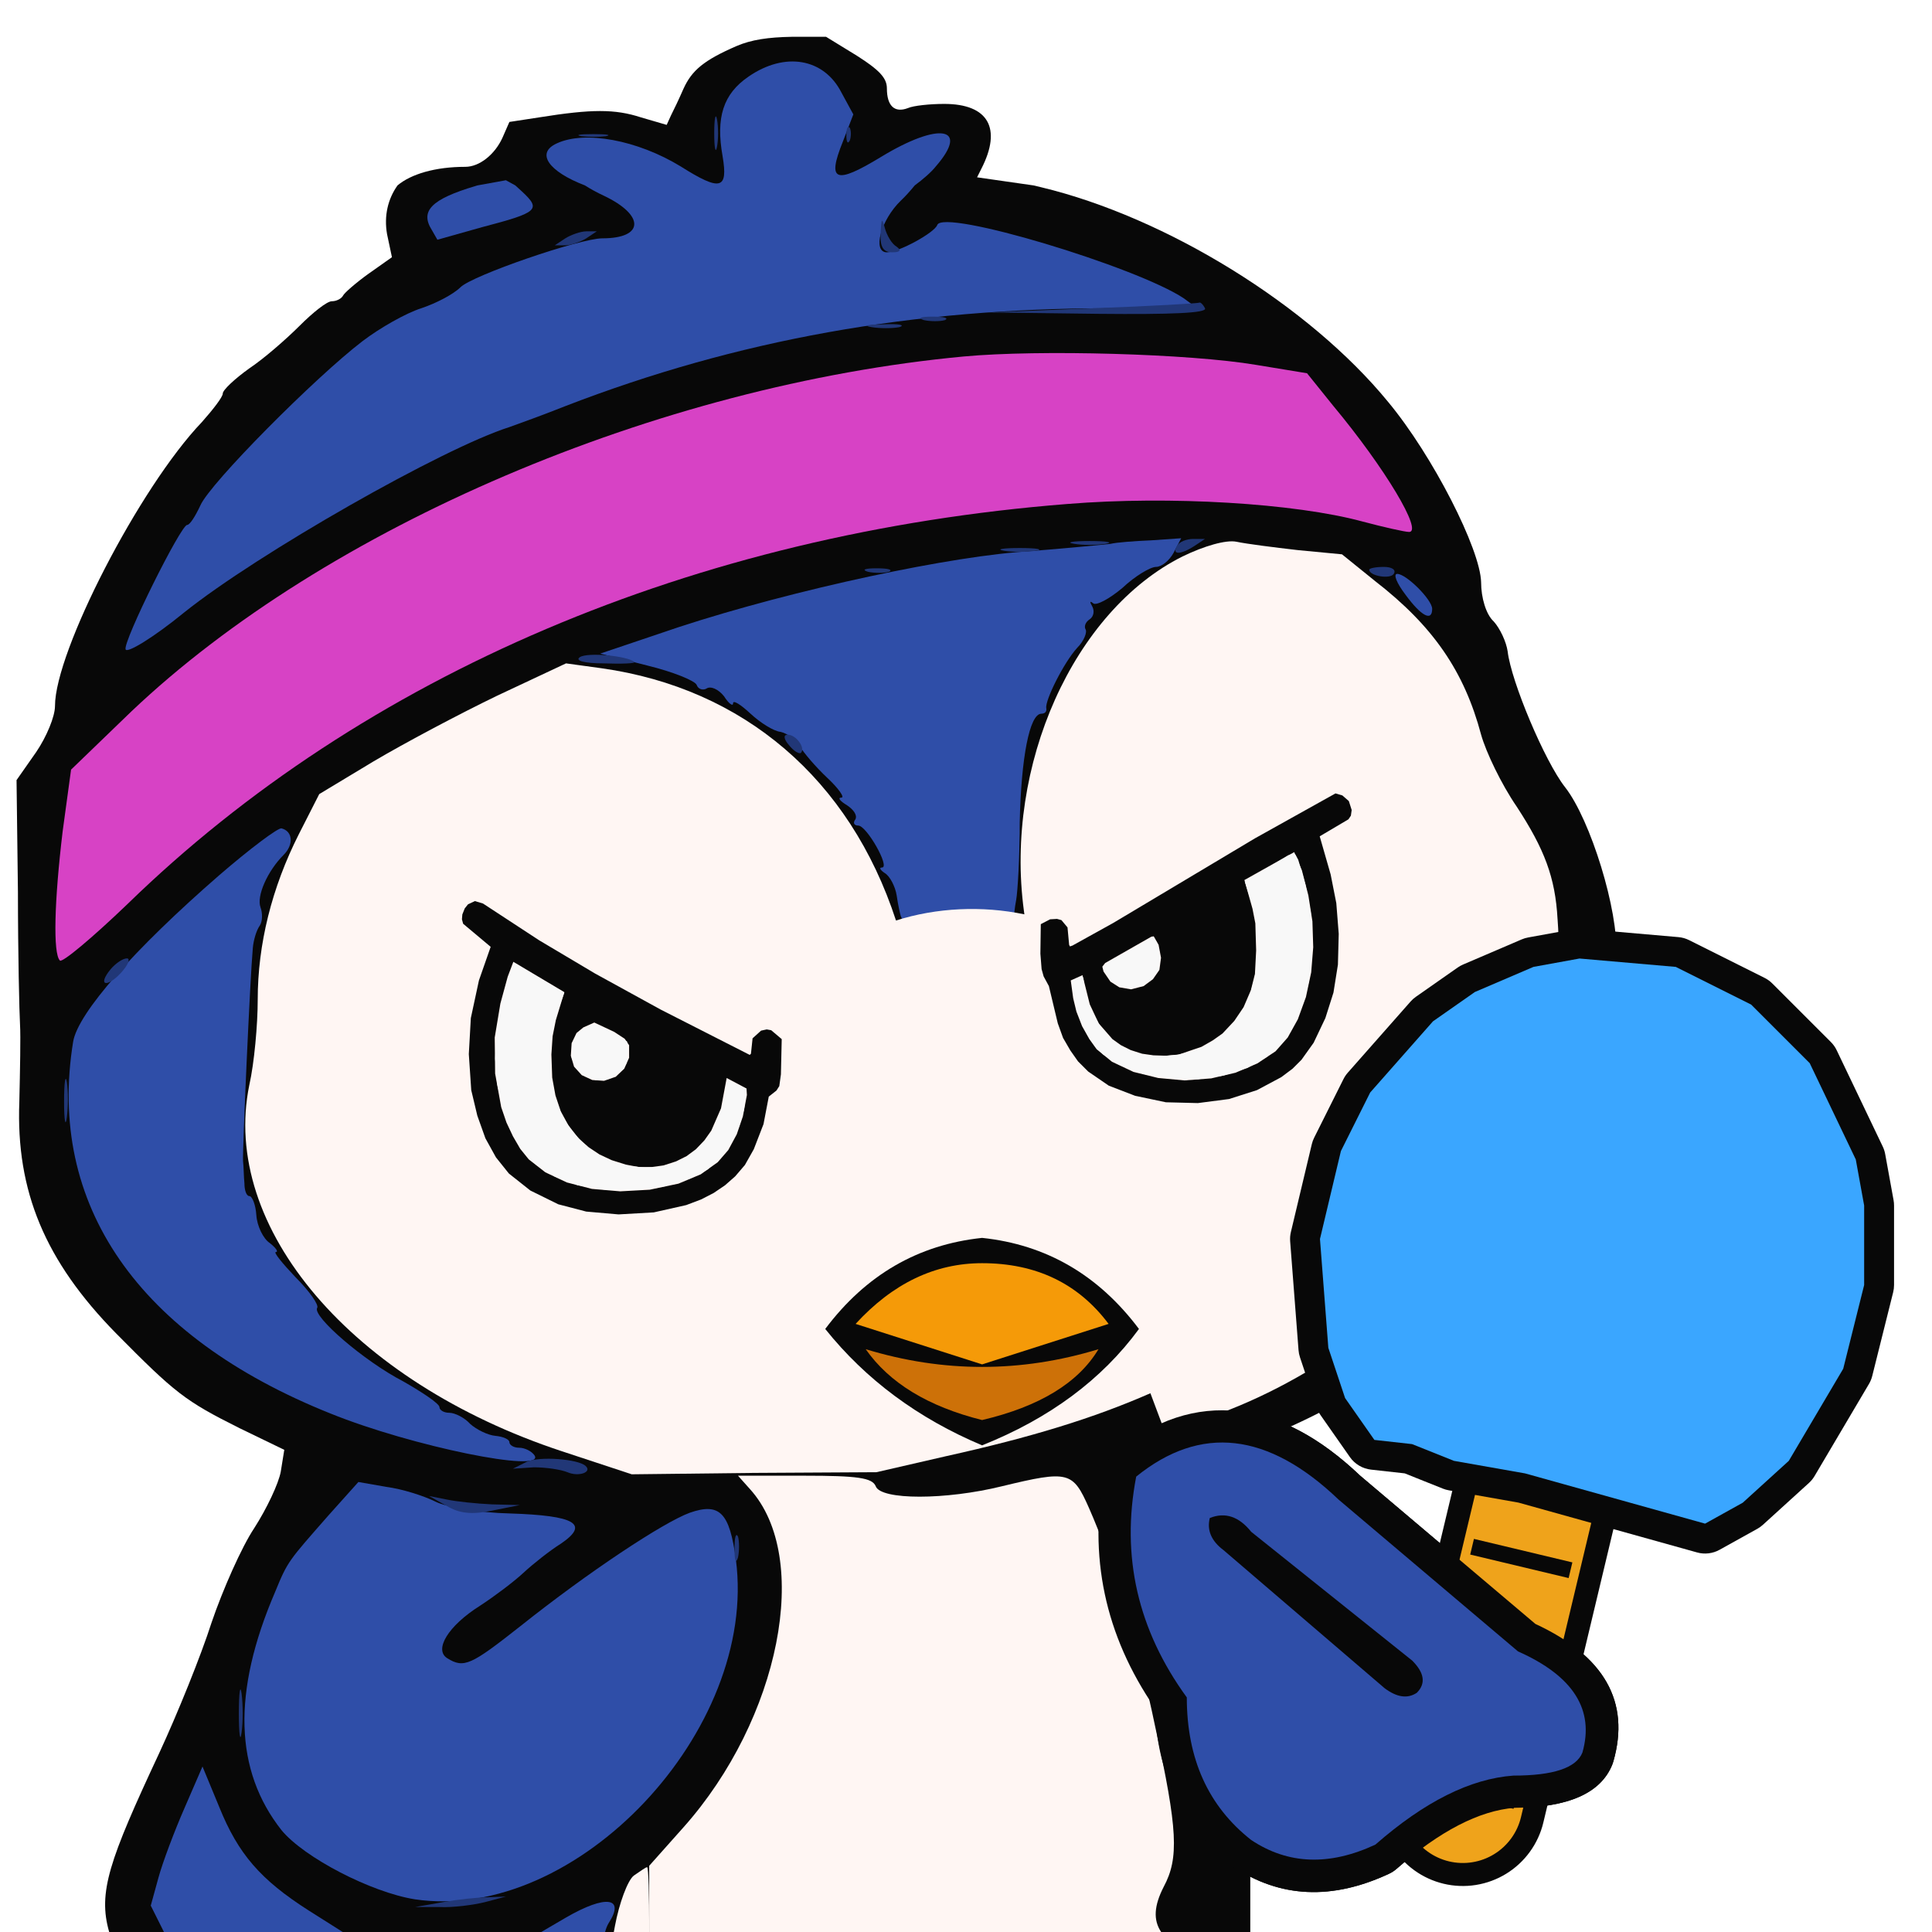
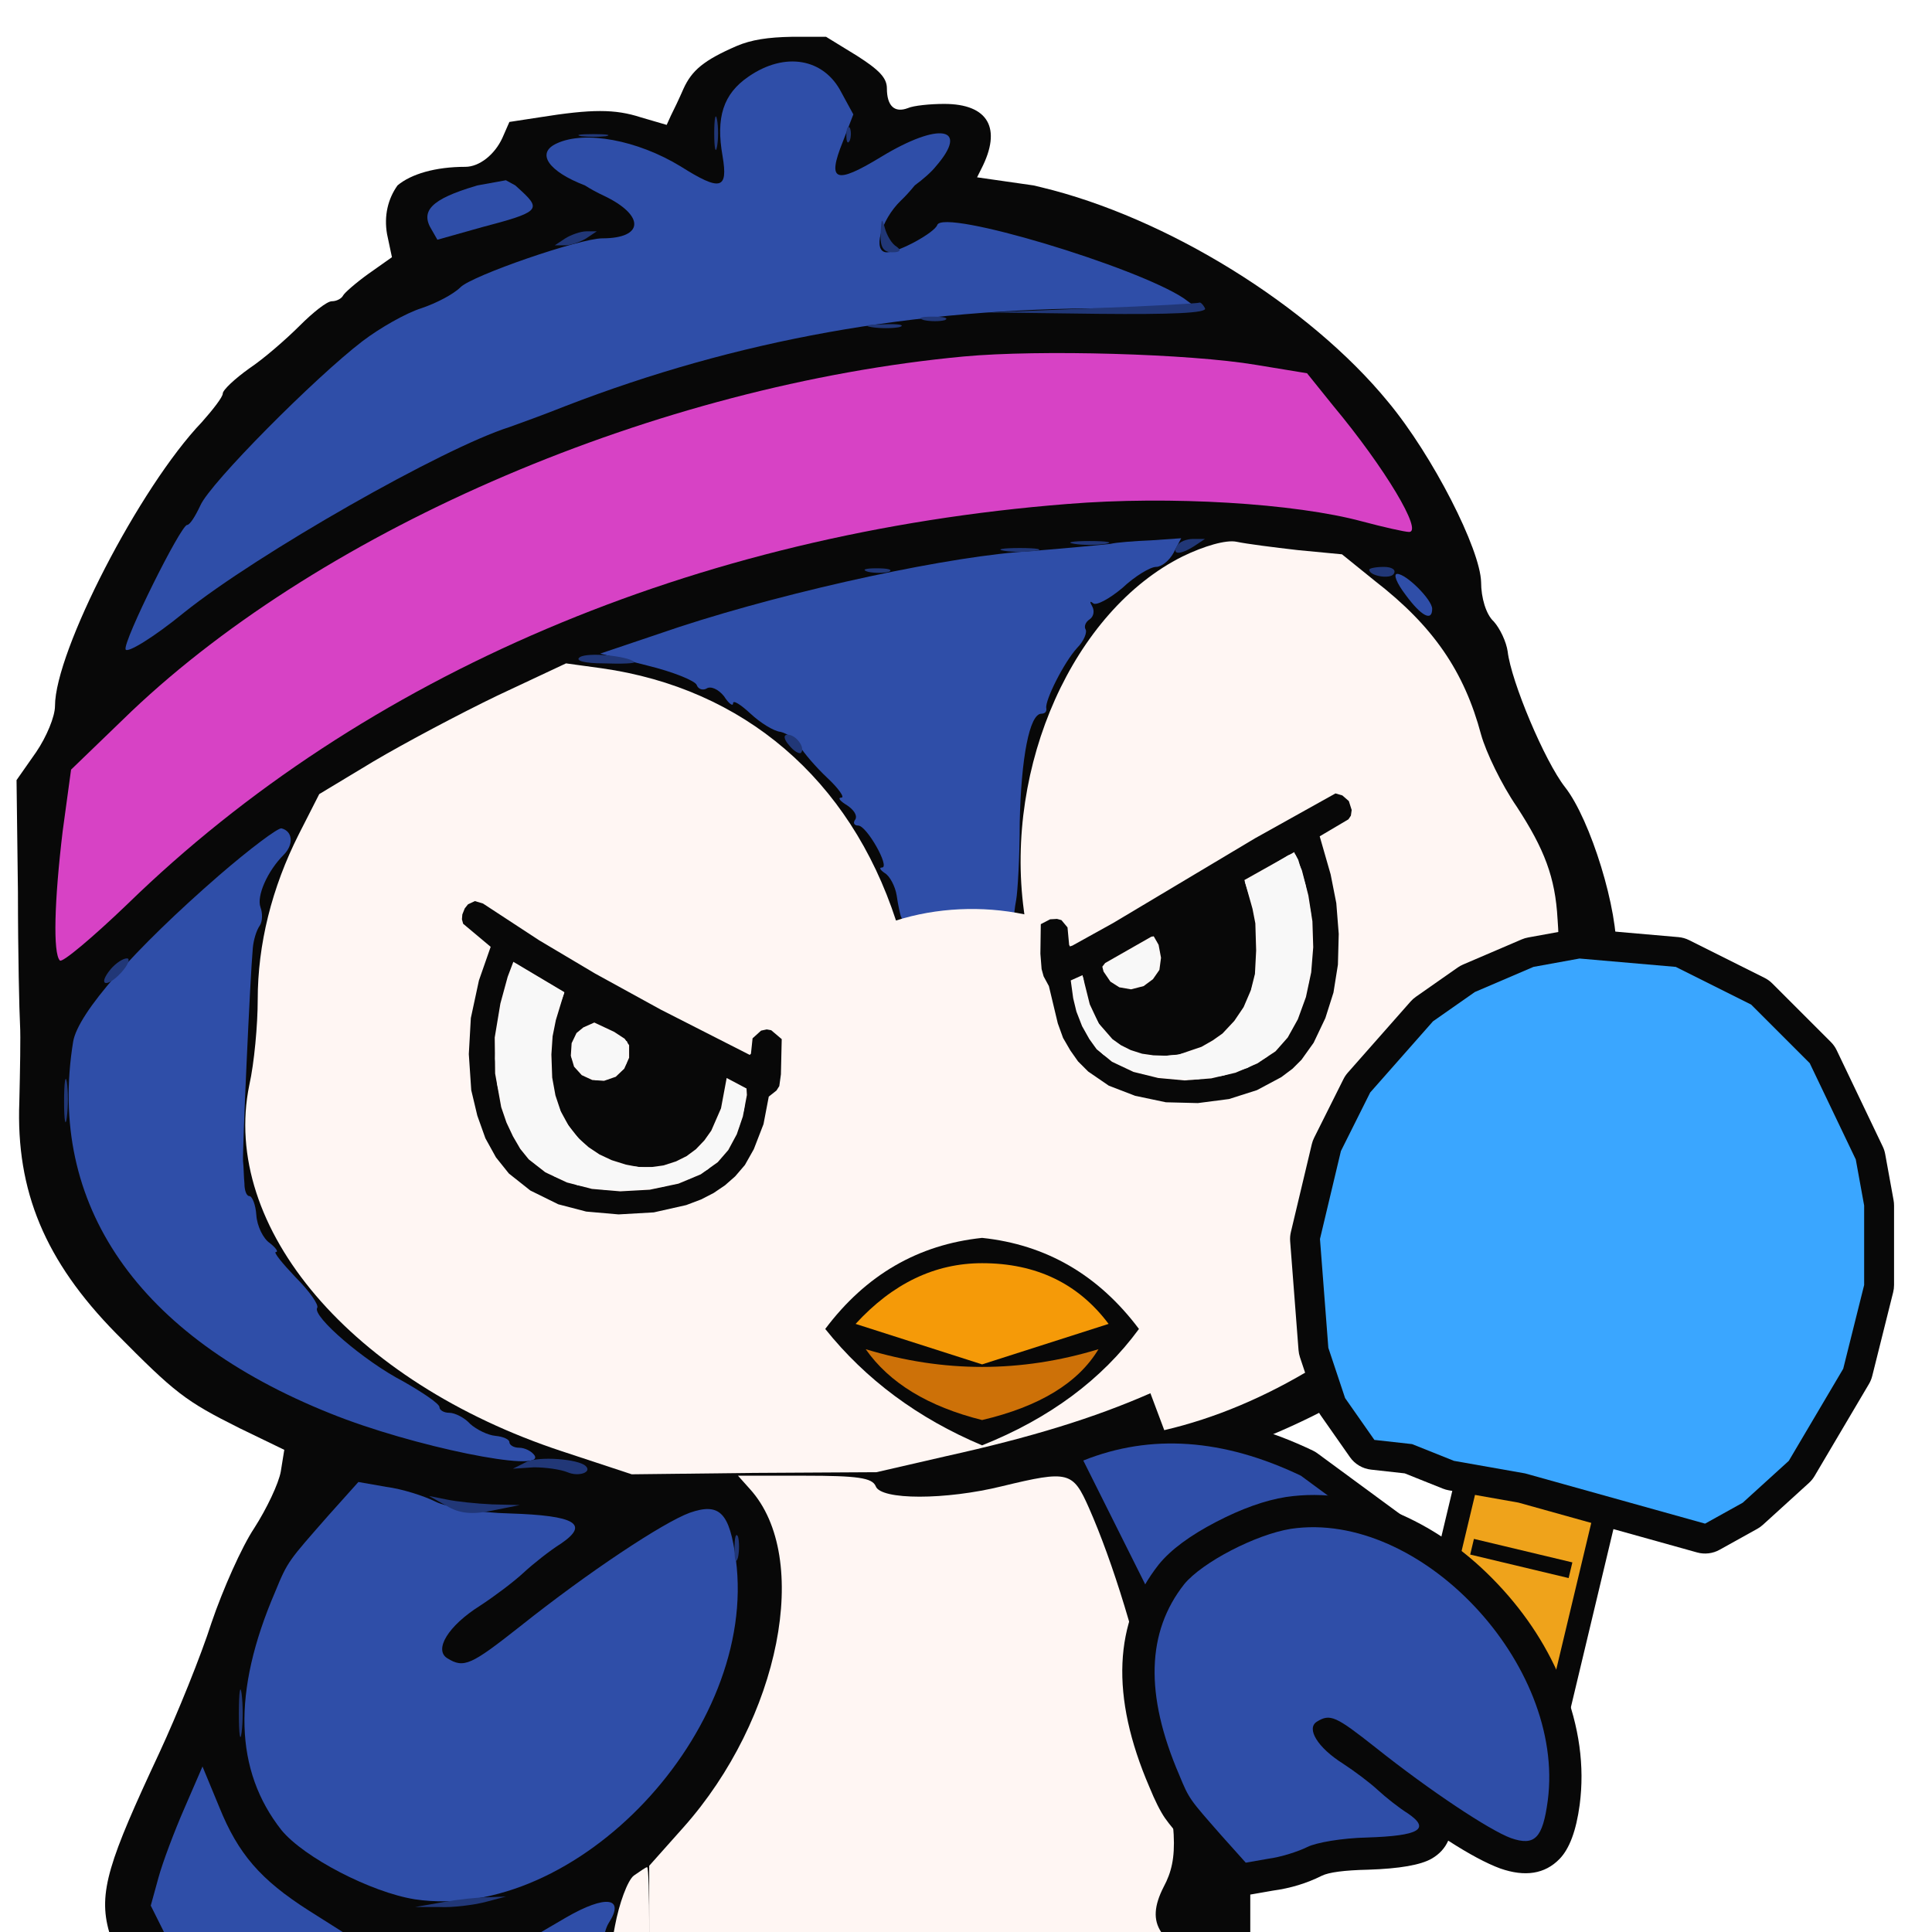
<svg xmlns="http://www.w3.org/2000/svg" viewBox="0 0 420 420" aria-hidden="true" class="sthings" data-character="pip">
  <g data-pip-part="body">
    <path fill="#080808" fill-rule="evenodd" d="M160.128 10.006C163.32 8.638 166.967 8.091 172.135 8H179.58L186.267 12.103C191.13 15.203 192.802 16.936 192.802 19.215C192.802 23.045 194.474 24.595 197.362 23.501C198.577 22.954 202.225 22.589 205.264 22.589C214.839 22.589 217.878 27.878 213.32 36.723L212.408 38.547L224.663 40.305L226.389 40.718C253.592 47.253 284.595 66.401 301.767 87.373C311.495 99.076 321.828 119.44 321.98 126.582C321.98 129.926 323.045 133.573 324.716 135.093C326.084 136.613 327.451 139.501 327.755 141.628C328.515 148.163 335.81 165.488 340.217 171.11C345.764 178.157 351.902 198.068 351.339 207.505H271.8V420.0H23.735C21.258 411.385 23.707 404.441 34.598 381.139C38.549 372.628 43.716 359.863 45.996 352.719C48.427 345.577 52.53 336.306 55.266 332.203C58.002 327.947 60.586 322.477 61.041 319.893L61.801 315.182L52.075 310.471C40.221 304.544 38.093 302.872 25.176 289.803C9.826 274.15 3.443 258.952 4.203 239.5C4.355 232.813 4.508 225.214 4.355 222.782C4.203 220.198 3.899 207.281 3.899 193.907L3.596 169.591L7.851 163.513C10.13 160.169 11.954 155.762 11.954 153.482C11.954 141.628 30.342 105.915 43.868 91.781C46.3 89.045 48.427 86.309 48.427 85.55C48.427 84.79 51.011 82.358 54.202 80.079C57.395 77.951 62.258 73.696 65.145 70.808C68.033 67.921 71.072 65.49 72.136 65.49C73.199 65.49 74.263 64.881 74.567 64.273C74.871 63.666 77.302 61.538 80.038 59.563L85.205 55.915L84.141 50.9C83.444 46.908 84.333 43.233 86.42 40.305C89.34 37.848 94.605 36.267 101.162 36.267C104.202 36.267 107.546 33.623 109.217 29.975L110.737 26.51L117.272 25.507C128.67 23.684 133.685 23.684 139.308 25.507L144.93 27.149L145.842 25.142C146.451 23.957 147.666 21.404 148.578 19.306C150.402 15.294 152.986 13.106 160.128 10.006Z" />
    <path fill="#080808" fill-rule="evenodd" d="M326.8 192.105 351.338 207.505Q350.89 221.805 349.9 238.305Q347.7 269.105 314.7 288.905Q286.1 312.005 252.0 319.705L248.7 305.405Q290.5 294.405 308.1 271.305Q331.2 246.005 326.8 219.605Z" />
    <path fill="#2f4ea8" fill-rule="evenodd" d="M162.712 16.662C170.614 11.191 179.125 12.65 182.924 20.127L185.508 24.869L183.228 30.796C179.733 39.458 181.557 40.188 191.587 34.079C204.201 26.419 210.887 27.605 203.44 36.175C202.47 37.399 200.691 38.958 198.86 40.305C197.826 41.573 196.774 42.727 195.842 43.605C191.435 47.86 189.611 54.851 192.802 54.851C195.386 54.851 203.137 50.596 203.745 48.925C204.961 45.277 247.21 58.043 257.391 64.881L260.279 67.009H241.13C198.426 67.009 160.28 73.847 122.895 88.285C118.336 90.109 112.864 92.084 110.737 92.844C96.299 97.404 56.026 120.352 40.07 133.118C33.383 138.589 27.608 142.084 27.303 141.172C26.696 139.501 39.31 114.121 40.677 114.121C41.285 114.121 42.501 112.145 43.564 109.866C45.692 105.003 68.488 82.054 78.823 74.152C82.622 71.265 88.245 68.072 91.588 67.009C94.779 65.945 98.579 63.969 100.099 62.45C102.683 59.866 126.086 51.812 130.949 51.812C140.067 51.812 140.22 46.796 131.253 42.541C129.771 41.852 128.4 41.1 127.153 40.305C119.322 37.308 116.352 33.284 121.071 31.161C127.15 28.334 138.548 30.431 147.971 36.175C156.633 41.647 158.304 41.191 157.089 33.988C155.57 25.507 157.24 20.401 162.712 16.662Z" />
    <path fill="#2f4ea8" fill-rule="evenodd" d="M112.022 40.305 113.473 41.629C117.727 45.581 116.967 46.189 104.81 49.38L95.084 52.116L93.867 49.988C91.285 45.884 93.716 43.301 103.442 40.414L103.802 40.305L109.977 39.185Z" />
    <path fill="#2f4ea8" fill-rule="evenodd" d="M241.435 118.225C242.65 117.92 246.601 117.616 250.249 117.465L256.784 117.008L255.112 120.2C254.2 121.871 252.528 123.24 251.312 123.24C250.097 123.24 246.753 125.215 244.017 127.798C241.13 130.23 238.242 131.75 237.635 131.142C236.875 130.534 236.875 130.838 237.483 131.902C237.939 132.814 237.787 134.029 236.875 134.638C235.963 135.245 235.66 136.157 235.963 136.765C236.42 137.372 235.66 139.348 234.139 140.868C231.252 144.059 227.149 152.266 227.452 153.938C227.604 154.697 227.149 155.154 226.389 155.154C223.805 155.154 221.982 164.728 221.677 178.862C221.677 186.46 221.222 193.907 220.917 195.579C220.614 197.098 220.31 199.682 220.31 201.05C220.158 202.873 218.942 203.785 216.359 203.785C214.23 203.785 210.127 204.85 207.088 206.065C201.313 208.496 197.058 207.737 198.426 204.393C198.882 203.178 198.426 202.266 197.514 202.266C196.602 202.266 195.995 201.809 195.995 201.05C196.146 200.442 196.146 199.682 195.842 199.226C195.69 198.77 195.235 196.794 194.93 194.667C194.626 192.691 193.411 190.412 192.347 189.804C191.435 189.196 190.979 188.588 191.739 188.588C193.562 188.588 188.396 179.469 186.572 179.469C185.66 179.469 185.355 178.862 185.964 178.102C186.42 177.19 185.508 175.975 184.14 175.063C182.621 174.151 182.012 173.391 182.924 173.391C183.685 173.391 182.316 171.415 179.885 169.135C177.301 166.704 174.717 163.665 173.805 162.144C173.046 160.777 171.071 159.409 169.702 159.105C168.183 158.953 165.296 157.129 163.167 155.154C161.04 153.178 159.368 152.115 159.368 152.875C159.368 153.634 158.457 153.026 157.392 151.354C156.177 149.834 154.505 149.075 153.593 149.682C152.834 150.139 151.77 149.834 151.465 148.922C151.162 148.01 146.299 146.035 140.676 144.668L130.493 142.084L143.108 137.829C166.663 129.622 201.921 121.719 220.917 120.047C230.948 119.288 240.218 118.376 241.435 118.225Z" />
    <path fill="#2f4ea8" fill-rule="evenodd" d="M305.567 129.318C303.591 126.734 302.832 124.759 303.743 124.759C305.72 124.759 311.342 130.382 311.342 132.357C311.342 135.245 308.911 133.878 305.567 129.318Z" />
    <path fill="#2f4ea8" fill-rule="evenodd" d="M47.667 190.259C54.354 184.484 60.434 179.926 61.193 180.078C63.625 180.685 63.929 183.572 61.649 185.853C58.154 189.347 55.723 194.819 56.634 197.251C57.09 198.466 57.09 200.29 56.483 201.202C55.723 202.266 55.114 204.393 54.963 206.065C54.354 212.752 52.683 250.29 52.835 252.417C52.987 253.632 52.987 255.913 53.139 257.28C53.139 258.8 53.595 260.016 54.202 260.016C54.811 260.016 55.571 261.84 55.723 264.119C55.874 266.551 57.242 269.285 58.61 270.197C59.977 271.262 60.586 272.173 59.977 272.173C59.37 272.173 61.346 274.605 64.233 277.644C67.273 280.684 69.4 283.723 68.945 284.331C67.88 286.155 79.126 295.881 87.637 300.289C91.892 302.72 95.539 305.152 95.539 305.912C95.539 306.519 96.451 307.128 97.667 307.128C98.883 307.128 101.011 308.191 102.226 309.559C103.595 310.775 106.026 311.991 107.698 312.143C109.37 312.294 110.737 312.903 110.737 313.51C110.737 314.118 111.649 314.726 112.864 314.726C114.08 314.726 115.6 315.485 116.208 316.397C118.639 320.35 89.461 314.422 71.832 307.279C30.039 290.563 10.13 261.84 15.905 226.429C16.97 220.198 29.127 206.369 47.667 190.259Z" />
-     <path fill="#080808" fill-rule="evenodd" d="M242.596 315.559Q255.376 305.214 269.291 306.794Q282.555 308.302 295.681 320.791L333.781 353.028Q356.288 363.474 350.73 382.923Q350.633 383.267 350.5 383.6Q346.768 392.928 329.273 392.999Q317.704 393.935 303.61 406.268Q302.861 406.923 301.96 407.343Q283.393 416.008 268.117 405.824Q267.889 405.673 267.675 405.504Q251.822 393.048 251.041 371.281Q234.761 347.577 240.126 319.678Q240.36 318.462 240.997 317.401Q241.634 316.338 242.596 315.559Z" />
-     <path fill="#2f4ea8" fill-rule="evenodd" d="M247.001 321Q268 304 291 326L330 359Q348 367 344 381Q342 386 329.0 386Q315 387 299 401.001Q284 408 272 400Q258 389 258 369Q242 347 247.001 321Z" />
+     <path fill="#080808" fill-rule="evenodd" d="M233.253 311.887Q257.717 302.103 285.41 315.347Q285.925 315.593 286.384 315.931L323.784 343.431Q324.264 343.784 324.666 344.224Q325.067 344.664 325.377 345.173Q325.685 345.684 325.888 346.244Q326.091 346.804 326.181 347.393Q326.271 347.982 326.243 348.577Q326.217 349.172 326.075 349.75Q325.932 350.329 325.68 350.869Q325.427 351.409 325.074 351.889Q324.857 352.185 324.605 352.452Q306.216 371.991 283.164 381.295Q274.377 385.931 266.662 381.644Q260.033 377.961 255.407 367.569L244.585 349.173Q244.48 348.995 244.389 348.811L230.089 320.211Q229.822 319.678 229.665 319.103Q229.507 318.528 229.465 317.934Q229.423 317.339 229.497 316.748Q229.572 316.158 229.76 315.592Q229.949 315.027 230.244 314.509Q230.539 313.992 230.93 313.541Q231.32 313.091 231.791 312.726Q232.262 312.36 232.794 312.094Q233.02 311.981 233.253 311.887Z" />
+     <path fill="#2f4ea8" fill-rule="evenodd" d="M235.5 317.505Q257.5 308.705 282.8 320.805L320.2 348.305Q302.6 367.005 280.6 375.805Q276.341 378.128 272.627 377.453Q265.79 376.21 260.8 364.805L249.8 346.105Z" />
    <path fill="#2f4ea8" fill-rule="evenodd" d="M71.376 329.468 77.911 322.172 83.989 323.237C87.485 323.693 92.196 325.213 94.627 326.428C97.059 327.644 104.05 328.859 110.889 329.012C125.023 329.468 128.214 331.291 121.983 335.546C119.551 337.066 115.904 339.954 113.776 341.929C111.649 343.905 107.393 347.096 104.354 349.072C97.363 353.479 94.324 358.646 97.211 360.47C100.859 362.75 102.378 361.99 113.168 353.479C128.062 341.626 144.171 330.988 149.946 328.859C156.48 326.58 158.609 328.859 159.976 339.042C164.839 376.123 125.326 418.068 90.221 412.901C80.646 411.381 66.057 403.782 61.193 397.856C51.011 384.938 50.403 367.917 59.826 346.032C62.561 339.346 62.713 339.346 71.376 329.468Z" />
    <path fill="#2f4ea8" fill-rule="evenodd" d="M40.07 393.144 44.021 384.026 47.667 392.841C51.771 403.022 56.634 408.646 67.121 415.332L74.498 420.0H35.64L32.774 414.269L34.446 408.19C35.358 404.846 37.941 398.007 40.07 393.144Z" />
    <path fill="#2f4ea8" fill-rule="evenodd" d="M123.047 416.853C131.71 411.838 135.964 412.445 132.317 418.068C131.991 418.611 131.724 419.29 131.542 420.0H117.666Z" />
    <path fill="#213777" fill-rule="evenodd" d="M155.265 28.972C155.265 25.689 155.57 24.413 155.873 25.963C156.177 27.605 156.177 30.34 155.873 31.89C155.57 33.531 155.265 32.255 155.265 28.972Z" />
    <path fill="#213777" fill-rule="evenodd" d="M183.988 29.428C183.988 27.878 184.292 27.24 184.748 27.787C185.052 28.425 185.052 29.701 184.748 30.523C184.292 31.434 183.988 30.887 183.988 29.428Z" />
    <path fill="#213777" fill-rule="evenodd" d="M126.39 29.61C124.871 29.337 126.086 29.154 128.974 29.154C131.861 29.154 133.077 29.337 131.71 29.61C130.189 29.793 127.758 29.793 126.39 29.61Z" />
    <path fill="#213777" fill-rule="evenodd" d="M191.435 50.596C191.587 47.404 191.739 47.253 192.347 49.532C192.802 51.204 193.866 53.028 194.93 53.635C195.995 54.395 195.69 54.851 194.018 54.851C192.042 54.851 191.283 53.788 191.435 50.596Z" />
    <path fill="#213777" fill-rule="evenodd" d="M122.895 51.812C124.111 51.052 126.238 50.292 127.454 50.292H129.734L127.454 51.812C126.238 52.571 124.111 53.331 122.895 53.331H120.615Z" />
    <path fill="#213777" fill-rule="evenodd" d="M237.635 67.009C250.249 66.553 260.583 65.945 260.735 65.793C260.887 65.641 261.495 66.097 261.951 67.009C262.559 68.072 254.504 68.377 238.851 68.225L214.839 67.921Z" />
    <path fill="#213777" fill-rule="evenodd" d="M200.858 69.593C199.337 69.137 200.249 68.832 202.68 68.832C205.264 68.832 206.328 69.137 205.416 69.593C204.352 69.896 202.225 69.896 200.858 69.593Z" />
    <path fill="#213777" fill-rule="evenodd" d="M189.46 71.113C187.484 70.808 188.699 70.504 192.042 70.504C195.386 70.353 196.905 70.656 195.538 71.113C194.018 71.416 191.283 71.416 189.46 71.113Z" />
    <path fill="#213777" fill-rule="evenodd" d="M233.532 118.225C231.555 117.92 233.076 117.616 236.875 117.616C240.674 117.616 242.195 117.92 240.371 118.225C238.395 118.528 235.355 118.528 233.532 118.225Z" />
    <path fill="#213777" fill-rule="evenodd" d="M255.872 118.68C256.327 117.768 257.999 117.16 259.367 117.16H261.951L259.671 118.68C256.632 120.656 254.655 120.656 255.872 118.68Z" />
    <path fill="#213777" fill-rule="evenodd" d="M218.335 119.744C216.359 119.44 217.878 119.135 221.677 119.135C225.477 119.135 226.997 119.44 225.173 119.744C223.198 120.047 220.158 120.047 218.335 119.744Z" />
    <path fill="#213777" fill-rule="evenodd" d="M188.699 124.303C187.179 123.847 188.091 123.543 190.523 123.543C193.107 123.543 194.171 123.847 193.259 124.303C192.195 124.607 190.067 124.607 188.699 124.303Z" />
    <path fill="#213777" fill-rule="evenodd" d="M297.664 123.847C297.664 123.543 299.033 123.24 300.855 123.24C302.527 123.24 303.591 123.847 302.984 124.759C302.224 125.975 297.664 125.215 297.664 123.847Z" />
    <path fill="#213777" fill-rule="evenodd" d="M126.086 142.844C127.758 141.78 136.268 142.54 137.94 143.907C138.245 144.212 135.204 144.364 131.253 144.212C126.998 144.212 124.871 143.604 126.086 142.844Z" />
    <path fill="#213777" fill-rule="evenodd" d="M171.526 161.993C170.311 160.625 170.311 159.713 171.223 159.713C173.046 159.713 175.174 162.601 174.11 163.665C173.805 163.968 172.59 163.36 171.526 161.993Z" />
    <path fill="#213777" fill-rule="evenodd" d="M24.112 210.625C25.176 209.408 26.696 208.344 27.608 208.344C28.367 208.344 27.911 209.713 26.391 211.384C23.2 214.879 21.073 214.271 24.112 210.625Z" />
    <path fill="#213777" fill-rule="evenodd" d="M13.929 239.5C13.929 235.244 14.234 233.42 14.538 235.244C14.841 237.219 14.841 240.563 14.538 242.843C14.234 245.275 13.929 243.603 13.929 239.5Z" />
    <path fill="#213777" fill-rule="evenodd" d="M114.536 317.766C117.272 316.55 125.63 317.157 127.302 318.678C128.822 320.045 125.783 321.109 123.351 320.045C121.83 319.438 118.639 318.981 116.055 318.981L111.497 319.285Z" />
    <path fill="#213777" fill-rule="evenodd" d="M97.059 327.34 93.26 325.213 97.059 325.972C99.187 326.428 103.595 326.884 106.938 327.035L113.016 327.188L106.938 328.404C102.53 329.316 99.795 329.012 97.059 327.34Z" />
    <path fill="#213777" fill-rule="evenodd" d="M159.673 336.763C159.673 334.179 159.976 333.115 160.433 334.027C160.736 335.091 160.736 337.218 160.433 338.585C159.976 340.106 159.673 339.194 159.673 336.763Z" />
    <path fill="#213777" fill-rule="evenodd" d="M51.923 372.476C51.923 367.917 52.227 365.941 52.53 368.221C52.835 370.653 52.835 374.3 52.53 376.579C52.227 379.01 51.923 377.035 51.923 372.476Z" />
    <path fill="#213777" fill-rule="evenodd" d="M96.299 413.509C99.642 412.901 104.05 412.445 106.177 412.445L109.977 412.293L105.417 413.509C102.986 414.117 98.427 414.725 95.539 414.572H90.221Z" />
    <path fill="#fff6f3" fill-rule="evenodd" d="M257.087 120.959C261.799 118.68 266.51 117.313 268.789 117.768C270.917 118.225 276.845 118.984 282.163 119.592L291.737 120.504L298.88 126.279C311.646 136.157 318.333 146.035 321.98 159.713C323.045 163.513 326.388 170.503 329.73 175.366C335.733 184.57 338.107 190.73 338.598 199.805H338.603Q341.1 232.805 318.0 271.305Q286.1 303.205 253.1 310.905L250.089 302.878C237.848 308.255 224.218 312.453 205.721 316.55L190.523 320.045L163.927 320.197L137.333 320.501L122.135 315.485C76.542 300.441 47.82 266.854 54.202 235.852C55.266 231.141 56.026 222.782 56.026 217.31C56.026 205.305 59.066 192.995 64.992 181.293L69.4 172.631L81.254 165.488C87.941 161.537 99.947 155.154 108.153 151.203L123.047 144.212L130.798 145.276C161.639 149.638 184.737 169.343 194.781 200.112C203.601 197.304 213.52 196.856 222.69 198.768L222.589 198.01C218.335 166.4 233.379 132.814 257.087 120.959Z" />
    <path fill="#fff6f3" fill-rule="evenodd" d="M137.788 407.734C139.155 406.822 140.372 405.91 140.676 405.91C140.979 405.91 141.132 411.99 141.132 419.588V420.0H133.439C133.518 419.573 133.6 419.132 133.685 418.676C134.597 413.813 136.421 408.797 137.788 407.734Z" />
    <path fill="#fff6f3" fill-rule="evenodd" d="M163.016 323.693 160.433 320.805H174.87C186.42 320.805 189.611 321.26 190.371 323.084C191.435 326.125 205.568 326.125 217.878 323.084C232.315 319.59 233.227 319.893 236.723 327.796C241.89 339.497 247.361 357.127 251.161 375.516C256.024 397.704 256.327 403.934 252.984 410.166C250.873 414.284 250.668 417.375 252.423 420.0H141.132V405.606L148.578 397.247C169.551 373.692 176.541 338.585 163.016 323.693Z" />
    <path fill="#d742c5" fill-rule="evenodd" d="M209.52 77.495C225.933 75.976 258.608 76.888 273.045 79.319L284.139 81.143L289.762 88.133C301.16 101.81 309.366 115.641 306.327 115.641C305.415 115.641 300.704 114.577 296.145 113.36C281.555 109.409 254.352 107.738 232.012 109.562C151.162 115.944 78.974 146.643 27.76 196.491C20.161 203.785 13.474 209.408 13.017 208.801C11.498 207.281 11.802 195.882 13.626 180.685L15.449 167.312L28.52 154.697C70.767 114.577 142.955 83.726 209.52 77.495Z" />
  </g>
  <g class="sthings-face" data-face="angry">
    <g data-pip-part="eye-0">
      <path fill="#080808" fill-rule="evenodd" d="M101.74 196.593 103.236 195.889 104.996 196.417 117.228 204.425 129.372 211.641 143.628 219.473 162.988 229.329 163.252 229.065 163.604 225.721 165.452 224.049 166.684 223.785 167.652 223.961 169.94 225.897 169.764 233.553 169.412 236.105 168.796 237.073 167.124 238.393 165.98 244.377 163.868 249.833 161.932 253.265 159.82 255.729 157.62 257.665 155.156 259.337 152.428 260.745 149.172 261.977 142.132 263.561 134.476 264.001 127.436 263.385 121.364 261.801 115.292 258.809 110.628 255.113 107.812 251.593 105.524 247.457 103.764 242.529 102.444 236.985 101.916 229.153 102.356 221.321 104.116 213.137 106.668 205.833 100.684 200.817 100.42 199.849 100.508 198.793 101.036 197.473 101.74 196.593ZM111.596 209.089 110.364 212.345 108.78 218.153 107.548 225.545 107.636 233.377 108.956 240.681 110.1 244.025 111.508 247.017 113.092 249.745 114.94 252.033 118.548 254.849 123.212 257.049 128.668 258.457 134.828 258.985 141.252 258.633 147.5 257.313 152.34 255.289 156.036 252.649 158.324 250.009 160.172 246.577 161.492 242.705 162.372 238.041 162.284 236.633 157.972 234.345 156.74 240.945 154.628 245.785 153.132 247.897 151.284 249.833 149.26 251.329 146.972 252.473 144.244 253.353 141.692 253.705H138.876L136.06 253.177L132.98 252.209L130.34 250.977L127.964 249.393L125.852 247.545L123.564 244.641L121.892 241.561L120.748 238.129L120.044 234.257L119.868 229.241L120.132 225.281L120.836 221.761L122.684 215.689L111.596 209.089ZM133.508 224.313 129.196 222.289 126.82 223.345 125.324 224.577 124.268 226.777 124.092 229.505 124.796 231.881 126.468 233.729 128.756 234.785 131.308 234.961 133.86 234.081 135.708 232.321 136.764 229.945V227.217L135.796 225.809L133.508 224.313Z" />
      <path fill="#f8f8f8" fill-rule="evenodd" d="M110.54 212.345 111.86 209.353 122.684 215.777 121.012 220.353 119.956 225.281 119.516 230.033 119.78 234.433 120.748 238.833 122.332 242.793 124.62 246.225 127.524 249.217 129.724 250.801 132.1 252.033 134.652 253.001 137.204 253.529 140.196 253.793 143.1 253.705 145.652 253.177 147.764 252.385 149.788 251.241 151.812 249.569 153.572 247.721 155.068 245.521 157.004 240.769 158.148 234.697 162.284 236.721 161.756 241.209 160.7 244.817 159.204 248.073 157.18 251.065 153.836 254.233 149.876 256.257 144.332 257.929 137.908 258.721 131.484 258.633 125.588 257.665 120.66 255.817 116.524 253.177 113.62 250.185 111.508 246.753 109.396 241.385 108.076 235.665 107.636 230.121 107.9 224.313 108.868 218.417 110.54 212.345ZM126.82 223.609 128.668 222.729 129.548 222.641 133.508 224.577 136.324 226.425 136.588 228.449 136.236 231.089 135.444 232.409 134.036 233.641 132.012 234.697 129.46 234.785 126.996 233.817 125.148 232.057 124.268 229.945 124.356 227.305 125.236 225.105 126.82 223.609Z" />
    </g>
    <g data-pip-part="eye-1">
      <path fill="#080808" fill-rule="evenodd" d="M290.324 172.481 291.82 172.921 293.228 174.153 293.844 176.089 293.668 177.321 293.14 178.113 286.892 181.809 289.268 190.081 290.5 196.329 291.028 203.017 290.852 209.705 289.884 215.777 288.124 221.321 285.572 226.689 282.932 230.385 280.996 232.321 278.532 234.169 273.252 236.985 267.18 238.921 260.404 239.801 253.452 239.625 246.764 238.217 241.044 236.017 236.556 232.937 234.356 230.737 232.684 228.361 231.1 225.633 229.956 222.465 228.02 214.369 226.876 212.257 226.436 210.673 226.172 207.329 226.26 200.905 228.284 199.849 229.78 199.761 230.748 200.025 232.068 201.609 232.42 205.393 232.596 205.745 233.124 205.569 242.012 200.641 272.812 182.249 290.324 172.481ZM283.02 189.201 281.348 185.241 270.524 191.313 272.284 197.561 272.9 200.729 273.076 206.625 272.812 211.729 271.932 215.249 270.348 218.945 268.324 221.937 265.772 224.665 263.66 226.161 261.196 227.569 256.268 229.241 253.452 229.505 250.724 229.417 248.26 229.065 245.796 228.273 243.684 227.217 241.836 225.897 238.844 222.465 236.908 218.329 235.324 211.993 232.772 213.137 233.3 217.009 234.004 219.913 235.236 223.081 236.82 225.897 238.404 228.097 241.748 230.825 246.412 233.025 251.78 234.345 257.5 234.873 263.308 234.433 268.588 233.201 273.34 231.177 277.3 228.537 279.94 225.545 282.14 221.585 283.9 216.745 285.044 211.377 285.484 205.921 285.308 200.289 284.428 194.657 283.02 189.201ZM251.868 205.393 250.812 203.545 250.284 203.633 240.252 209.353 239.636 210.145 239.9 211.201 241.396 213.401 243.332 214.633 245.884 215.073 248.612 214.369 250.636 212.873 252.044 210.849 252.396 208.209 251.868 205.393Z" />
      <path fill="#f8f8f8" fill-rule="evenodd" d="M280.028 185.945 281.084 185.593 281.612 185.769 282.228 186.913 283.812 192.369 284.956 198.441 285.132 208.209 284.516 213.489 283.46 217.625 282.14 221.145 280.556 224.225 278.62 226.865 275.364 229.769 271.228 232.145 265.948 233.817 260.492 234.609 254.508 234.433 248.612 233.465 243.596 231.617 239.812 229.241 238.052 227.481 236.468 225.105 235.06 222.289 234.004 219.473 232.948 213.577 233.3 213.049 234.884 212.345 235.5 212.521 235.852 215.513 236.908 218.857 239.372 223.433 240.868 225.193 242.628 226.689 244.652 227.921 246.764 228.801 249.316 229.417 252.484 229.593 255.828 229.329 258.644 228.713 261.108 227.833 263.572 226.513 265.86 224.753 267.972 222.641 270.084 219.737 271.668 216.393 272.724 212.697 273.34 208.825 273.428 204.689 273.076 200.465 272.284 196.945 270.612 191.665 280.028 185.945ZM250.636 203.721 251.428 204.777 252.044 206.889 252.132 209.089 251.868 210.761 250.372 212.873 248.26 214.281 245.884 214.809 243.508 214.457 241.396 213.049 239.812 210.585 240.516 209.441 250.636 203.721Z" />
    </g>
    <g data-pip-part="beak">
      <path fill="#080808" fill-rule="evenodd" d="M179.4 288.905Q192.6 271.305 213.5 269.105Q234.4 271.305 247.6 288.905Q235.5 305.405 213.5 314.205Q192.6 305.405 179.4 288.905Z" />
      <path fill="#cd7108" fill-rule="evenodd" d="M188.2 293.305Q213.5 301.005 238.8 293.305Q232.2 304.305 213.5 308.705Q195.9 304.305 188.2 293.305Z" />
      <path fill="#f59a08" fill-rule="evenodd" d="M186.0 287.805Q198.1 274.605 213.5 274.605Q231.1 274.605 241.0 287.805L213.5 296.605L186.0 287.805Z" />
    </g>
  </g>
  <g data-pip-part="racket">
-     <path fill="#080808" fill-rule="evenodd" d="M353.666 320.181 335.516 396.181Q335.312 397.042 335.023 397.878Q334.734 398.713 334.365 399.517Q333.996 400.32 333.55 401.083Q333.103 401.846 332.584 402.563Q332.066 403.279 331.478 403.941Q330.892 404.602 330.244 405.203Q329.595 405.804 328.89 406.339Q328.186 406.873 327.433 407.337Q326.679 407.799 325.884 408.186Q325.088 408.573 324.259 408.88Q323.431 409.187 322.575 409.411Q321.719 409.636 320.846 409.775Q319.973 409.915 319.09 409.968Q318.208 410.021 317.324 409.986Q316.441 409.953 315.565 409.834Q314.688 409.714 313.829 409.508Q312.969 409.302 312.133 409.014Q311.297 408.725 310.492 408.355Q309.69 407.987 308.926 407.54Q308.163 407.093 307.447 406.575Q306.73 406.056 306.068 405.47Q305.407 404.882 304.807 404.235Q304.205 403.586 303.67 402.882Q303.136 402.176 302.673 401.424Q302.211 400.671 301.823 399.874Q301.436 399.08 301.129 398.251Q300.822 397.421 300.598 396.566Q300.374 395.711 300.234 394.837Q300.095 393.964 300.041 393.082Q299.989 392.198 300.023 391.315Q300.056 390.432 300.176 389.555Q300.297 388.679 300.501 387.819L318.651 311.819Q318.856 310.959 319.145 310.123Q319.433 309.287 319.803 308.484Q320.173 307.68 320.618 306.916Q321.065 306.153 321.584 305.437Q322.102 304.721 322.689 304.06Q323.276 303.399 323.924 302.797Q324.573 302.196 325.278 301.662Q325.982 301.127 326.735 300.664Q327.489 300.201 328.284 299.814Q329.078 299.428 329.908 299.12Q330.737 298.813 331.593 298.588Q332.447 298.364 333.321 298.225Q334.194 298.086 335.077 298.033Q335.96 297.979 336.843 298.013Q337.727 298.047 338.603 298.167Q339.48 298.287 340.339 298.493Q341.199 298.697 342.035 298.987Q342.871 299.275 343.675 299.644Q344.478 300.014 345.242 300.459Q346.005 300.906 346.721 301.425Q347.437 301.943 348.098 302.531Q348.76 303.117 349.361 303.766Q349.963 304.414 350.497 305.119Q351.032 305.823 351.495 306.577Q351.957 307.33 352.344 308.125Q352.731 308.921 353.038 309.75Q353.345 310.578 353.57 311.434Q353.794 312.29 353.934 313.162Q354.072 314.036 354.126 314.919Q354.179 315.801 354.145 316.686Q354.112 317.569 353.992 318.444Q353.871 319.321 353.666 320.181Z" />
-     <path fill="#efa31b" fill-rule="evenodd" d="M348.803 319.02 330.653 395.02Q330.505 395.641 330.297 396.244Q330.088 396.848 329.822 397.429Q329.554 398.009 329.233 398.56Q328.911 399.112 328.536 399.629Q328.161 400.146 327.737 400.623Q327.314 401.102 326.845 401.535Q326.376 401.97 325.868 402.356Q325.359 402.742 324.815 403.076Q324.271 403.411 323.697 403.69Q323.123 403.969 322.523 404.191Q321.925 404.413 321.307 404.574Q320.69 404.737 320.058 404.837Q319.428 404.939 318.79 404.977Q318.153 405.014 317.515 404.99Q316.876 404.966 316.243 404.879Q315.611 404.793 314.989 404.645Q314.369 404.496 313.765 404.287Q313.161 404.079 312.581 403.812Q312.001 403.546 311.45 403.224Q310.897 402.901 310.38 402.526Q309.863 402.151 309.386 401.728Q308.907 401.304 308.474 400.836Q308.04 400.367 307.653 399.859Q307.267 399.349 306.933 398.806Q306.599 398.262 306.319 397.687Q306.04 397.113 305.819 396.515Q305.596 395.915 305.435 395.297Q305.272 394.68 305.172 394.05Q305.071 393.418 305.033 392.781Q304.995 392.143 305.019 391.505Q305.043 390.867 305.13 390.235Q305.217 389.601 305.364 388.981L323.514 312.981Q323.663 312.359 323.871 311.755Q324.08 311.151 324.346 310.572Q324.613 309.991 324.935 309.44Q325.257 308.889 325.632 308.372Q326.007 307.855 326.43 307.376Q326.854 306.899 327.323 306.464Q327.791 306.03 328.299 305.644Q328.809 305.259 329.353 304.924Q329.897 304.59 330.471 304.311Q331.045 304.031 331.644 303.809Q332.243 303.587 332.861 303.425Q333.479 303.263 334.109 303.162Q334.74 303.062 335.378 303.023Q336.015 302.985 336.653 303.009Q337.292 303.033 337.924 303.12Q338.557 303.207 339.178 303.356Q339.799 303.504 340.403 303.712Q341.007 303.921 341.587 304.187Q342.167 304.455 342.718 304.777Q343.27 305.099 343.787 305.473Q344.304 305.848 344.782 306.272Q345.26 306.695 345.694 307.164Q346.128 307.633 346.514 308.142Q346.9 308.65 347.235 309.195Q347.569 309.738 347.849 310.312Q348.128 310.887 348.349 311.486Q348.571 312.084 348.733 312.702Q348.896 313.321 348.996 313.951Q349.097 314.581 349.135 315.219Q349.173 315.856 349.149 316.495Q349.125 317.133 349.038 317.766Q348.952 318.398 348.803 319.02Z" />
-     <path fill="#080808" fill-rule="evenodd" d="M341.819 339.652 320.421 334.543 319.608 337.947 341.007 343.057 341.819 339.652Z" />
-     <path fill="#080808" fill-rule="evenodd" d="M329.84 389.812 308.442 384.703 307.629 388.107 329.027 393.217 329.84 389.812Z" />
+     <path fill="#080808" fill-rule="evenodd" d="M353.666 320.181 340.294 376.179 305.277 367.821 318.651 311.819Q318.856 310.959 319.145 310.123Q319.433 309.287 319.803 308.484Q320.173 307.68 320.618 306.916Q321.065 306.153 321.584 305.437Q322.102 304.721 322.689 304.06Q323.276 303.399 323.924 302.797Q324.573 302.196 325.278 301.662Q325.982 301.127 326.735 300.664Q327.489 300.201 328.284 299.814Q329.078 299.428 329.908 299.12Q330.737 298.813 331.593 298.588Q332.447 298.364 333.321 298.225Q334.194 298.086 335.077 298.033Q335.96 297.979 336.843 298.013Q337.727 298.047 338.603 298.167Q339.48 298.287 340.339 298.493Q341.199 298.697 342.035 298.987Q342.871 299.275 343.675 299.644Q344.478 300.014 345.242 300.459Q346.005 300.906 346.721 301.425Q347.437 301.943 348.098 302.531Q348.76 303.117 349.361 303.766Q349.963 304.414 350.497 305.119Q351.032 305.823 351.495 306.577Q351.957 307.33 352.344 308.125Q352.731 308.921 353.038 309.75Q353.345 310.578 353.57 311.434Q353.794 312.29 353.934 313.162Q354.072 314.036 354.126 314.919Q354.179 315.801 354.145 316.686Q354.112 317.569 353.992 318.444Q353.871 319.321 353.666 320.181Z" />
+     <path fill="#efa31b" fill-rule="evenodd" d="M348.803 319.02 335.431 375.019 310.141 368.982 323.514 312.981Q323.663 312.359 323.871 311.755Q324.08 311.151 324.346 310.572Q324.613 309.991 324.935 309.44Q325.257 308.889 325.632 308.372Q326.007 307.855 326.43 307.376Q326.854 306.899 327.323 306.464Q327.791 306.03 328.299 305.644Q328.809 305.259 329.353 304.924Q329.897 304.59 330.471 304.311Q331.045 304.031 331.644 303.809Q332.243 303.587 332.861 303.425Q333.479 303.263 334.109 303.162Q334.74 303.062 335.378 303.023Q336.015 302.985 336.653 303.009Q337.292 303.033 337.924 303.12Q338.557 303.207 339.178 303.356Q339.799 303.504 340.403 303.712Q341.007 303.921 341.587 304.187Q342.167 304.455 342.718 304.777Q343.27 305.099 343.787 305.473Q344.304 305.848 344.782 306.272Q345.26 306.695 345.694 307.164Q346.128 307.633 346.514 308.142Q346.9 308.65 347.235 309.195Q347.569 309.738 347.849 310.312Q348.128 310.887 348.349 311.486Q348.571 312.084 348.733 312.702Q348.896 313.321 348.996 313.951Q349.097 314.581 349.135 315.219Q349.173 315.856 349.149 316.495Q349.125 317.133 349.038 317.766Q348.952 318.398 348.803 319.02Z" />
+     <path fill="#080808" fill-rule="evenodd" d="M341.819 339.652 341.007 343.057 319.608 337.947 320.421 334.543 341.819 339.652Z" />
+     <path fill="#080808" fill-rule="evenodd" d="M312.433 367.987 333.831 373.095 333.599 374.067 312.201 368.96 312.433 367.987Z" />
    <g data-pip-part="flipper">
-       <path fill="#080808" fill-rule="evenodd" d="M242.596 315.559Q255.376 305.214 269.291 306.794Q282.555 308.302 295.681 320.791L333.781 353.028Q356.288 363.474 350.73 382.923Q350.633 383.267 350.5 383.6Q346.768 392.928 329.273 392.999Q317.704 393.935 303.61 406.268Q302.861 406.923 301.96 407.343Q283.393 416.008 268.117 405.824Q267.889 405.673 267.675 405.504Q251.822 393.048 251.041 371.281Q234.761 347.577 240.126 319.678Q240.36 318.462 240.997 317.401Q241.634 316.338 242.596 315.559Z" />
-       <path fill="#2f4ea8" fill-rule="evenodd" d="M247.001 321Q268 304 291 326L330 359Q348 367 344 381Q342 386 329.0 386Q315 387 299 401.001Q284 408 272 400Q258 389 258 369Q242 347 247.001 321Z" />
-       <path fill="#080808" fill-rule="evenodd" d="M263.0 330Q268 328 272 333L307.0 361Q311 365 308 368.001Q305 370 301 367L266 337Q262 334 263.0 330Z" />
+       <path fill="#080808" fill-rule="evenodd" d="M260.326 403.71Q260.007 403.345 259.41 402.664Q254.561 397.141 253.258 395.241Q251.702 392.969 249.87 388.492Q237.114 358.867 251.946 340.051Q255.868 335.268 264.416 330.83Q272.715 326.522 279.567 325.434Q291.855 323.624 304.61 329.262Q316.177 334.374 325.649 344.412Q335.075 354.402 339.855 366.542Q345.06 379.765 343.41 392.345Q342.275 400.796 339.018 404.134Q334.253 409.02 326.14 406.19Q321.68 404.547 314.83 400.141Q313.758 402.577 311.282 404.027Q307.697 406.124 297.426 406.455Q289.638 406.628 287.321 407.786Q282.429 410.233 276.745 411L272.023 411.826Q271.587 411.902 271.143 411.922Q270.699 411.943 270.257 411.907Q269.815 411.872 269.38 411.781Q268.945 411.689 268.525 411.544Q268.106 411.399 267.708 411.202Q267.31 411.004 266.94 410.759Q266.571 410.512 266.235 410.222Q265.9 409.931 265.604 409.6L260.375 403.765L260.326 403.71Z" />
+       <path fill="#2f4ea8" fill-rule="evenodd" d="M265.589 399.094C258.659 391.192 258.537 391.192 256.349 385.843C248.811 368.335 249.297 354.718 257.444 344.384C261.333 339.643 273.006 333.563 280.665 332.347C308.75 328.214 340.36 361.769 336.47 391.435C335.376 399.58 333.674 401.404 328.446 399.58C323.826 397.879 310.938 389.368 299.024 379.885C290.391 373.076 289.176 372.469 286.257 374.291C283.947 375.751 286.379 379.885 291.972 383.41C294.404 384.991 297.807 387.544 299.51 389.125C301.212 390.706 304.13 393.016 306.075 394.231C311.06 397.636 308.507 399.094 297.2 399.458C291.729 399.58 286.136 400.553 284.19 401.525C282.246 402.499 278.477 403.714 275.681 404.078L270.817 404.93L265.589 399.094Z" />
    </g>
    <g data-pip-part="blade">
      <path fill="#080808" fill-rule="evenodd" d="M332.198 203.8 342.208 201.98Q343.065 201.824 343.934 201.899L364.863 203.72Q366.099 203.827 367.207 204.381L383.586 212.572Q384.53 213.042 385.276 213.789L398.016 226.528Q398.804 227.316 399.283 228.32L409.293 249.25Q409.67 250.035 409.825 250.892L411.645 260.902Q411.75 261.479 411.75 262.065V279.355Q411.75 280.156 411.556 280.931L407.005 299.132Q406.777 300.048 406.296 300.862L394.467 320.882Q393.967 321.726 393.242 322.385L383.232 331.485Q382.676 331.991 382.017 332.357L373.827 336.907Q372.705 337.529 371.431 337.68Q370.159 337.831 368.922 337.485L330.098 326.652L314.941 323.976Q314.28 323.86 313.656 323.61L305.375 320.298L298.062 319.485Q296.669 319.33 295.464 318.616Q294.259 317.901 293.455 316.753L287.084 307.652Q286.542 306.878 286.243 305.98L282.603 295.061Q282.35 294.302 282.29 293.503L280.469 269.843Q280.391 268.829 280.626 267.84L285.177 248.73Q285.351 247.999 285.686 247.328L292.057 234.588Q292.435 233.83 292.996 233.194L306.646 217.724Q307.158 217.144 307.792 216.7L316.892 210.33Q317.442 209.945 318.059 209.681L330.8 204.22Q331.475 203.931 332.198 203.8Z" />
      <path fill="#3aa6ff" fill-rule="evenodd" d="M333.36 210.195 343.37 208.375 364.3 210.195 380.68 218.385 393.42 231.125 403.43 252.055 405.25 262.065V279.355L400.7 297.555L388.87 317.575L378.86 326.675L370.67 331.225L331.54 320.305L316.069 317.575L306.97 313.936L298.78 313.025L292.41 303.926L288.77 293.005L286.95 269.345L291.5 250.235L297.87 237.495L311.52 222.025L320.62 215.655L333.36 210.195Z" />
    </g>
  </g>
</svg>
